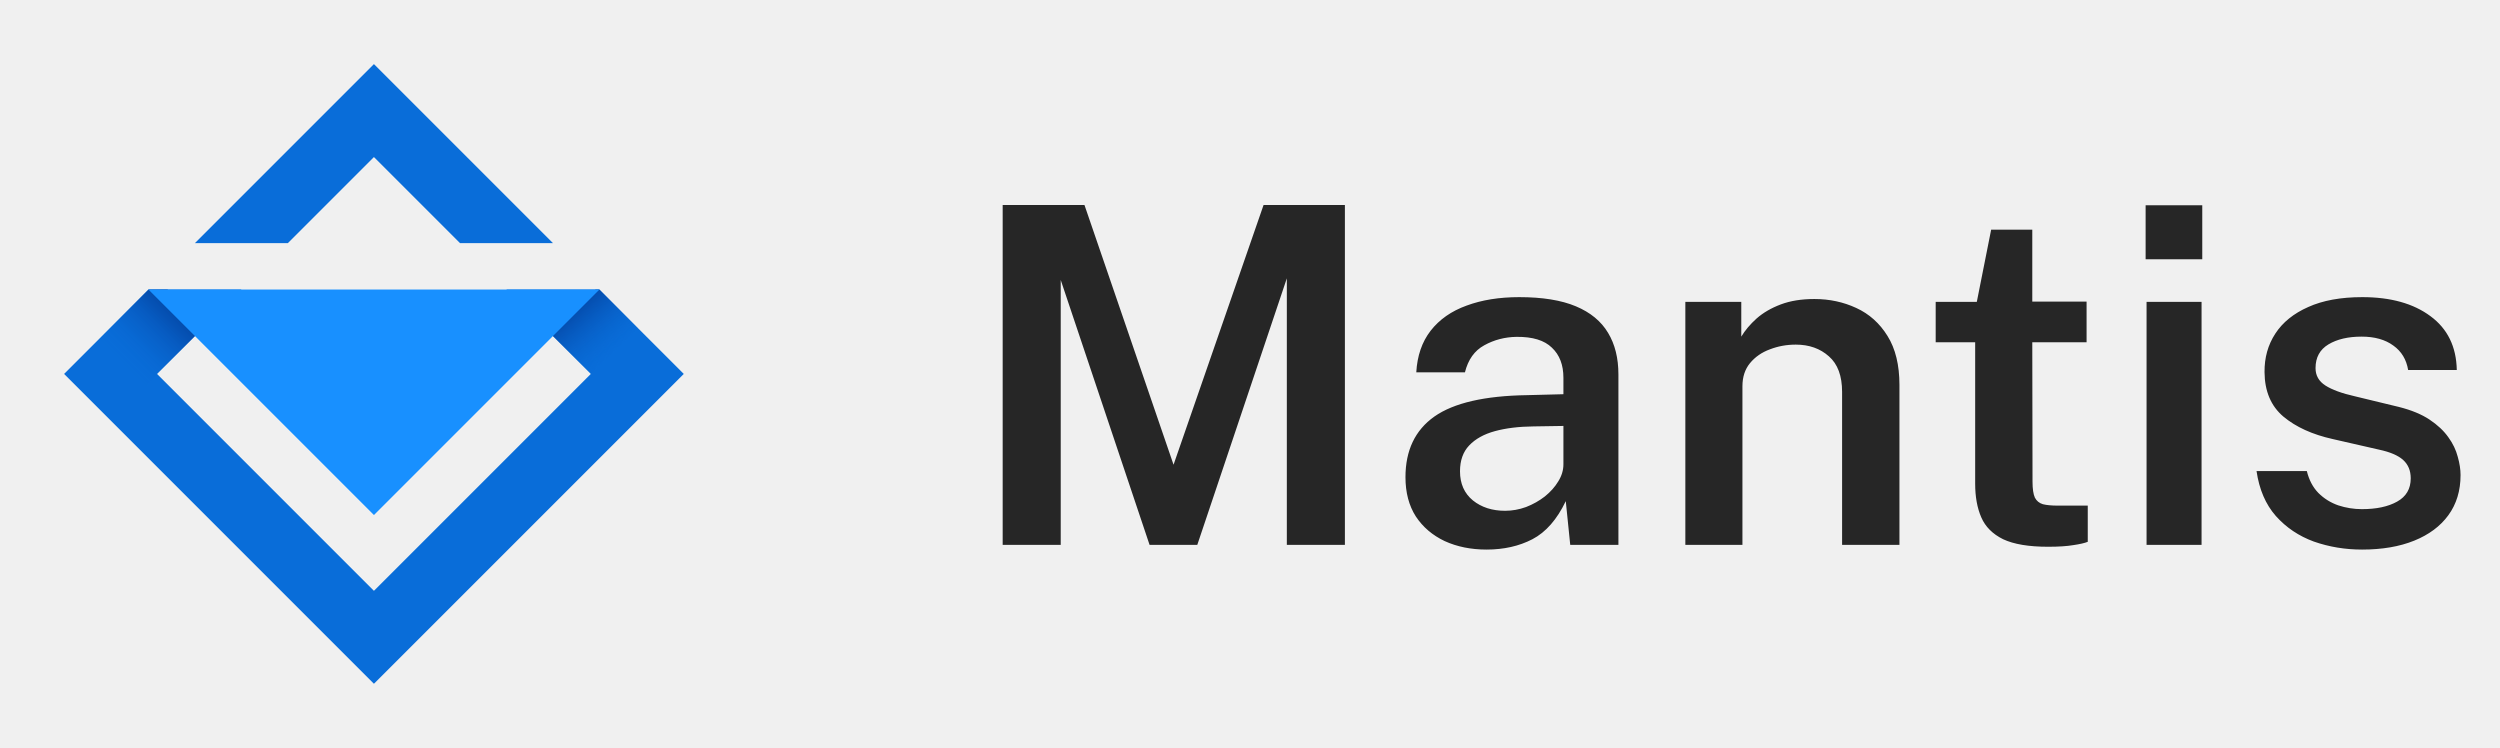
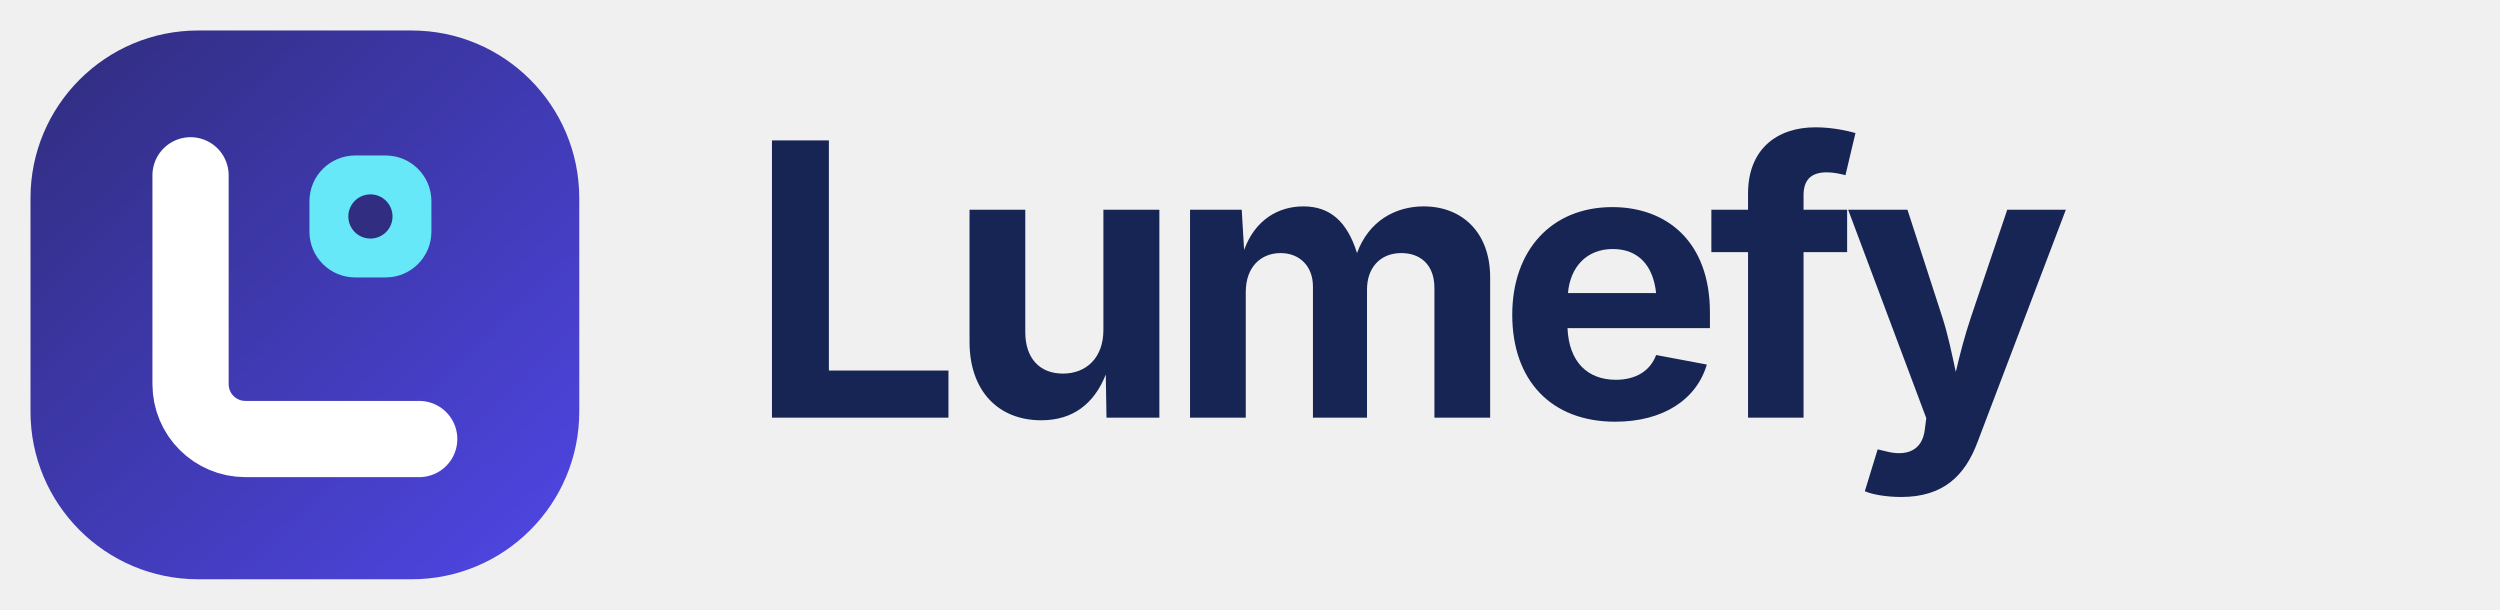
- <svg xmlns="http://www.w3.org/2000/svg" width="117" height="35" viewBox="0 0 117 35" fill="none">
-   <path d="M4.636 15.864L6.948 13.552L6.95 13.55H11.301L9.57 15.281L9.123 15.727L7.35 17.5L7.57 17.72L17.5 27.65L27.65 17.5L25.877 15.727L25.752 15.602L23.699 13.55H28.05L28.052 13.552L29.864 15.364L32 17.5L17.5 32L3 17.5L4.636 15.864ZM17.5 3L25.878 11.378H21.528L17.5 7.35L13.472 11.378H9.122L17.5 3Z" fill="#096DD9" />
-   <path d="M7.35 17.5L9.123 15.727L9.57 15.28L7.84 13.55H6.951L6.948 13.552L4.636 15.864L6.855 18.073L7.35 17.5Z" fill="url(#paint0_linear_114034_8280)" />
-   <path d="M25.877 15.727L27.65 17.5L27.474 17.675L27.475 17.676L29.864 15.364L28.052 13.552L28.049 13.55H27.873L25.752 15.602L25.877 15.727Z" fill="url(#paint1_linear_114034_8280)" />
-   <path d="M6.945 13.55L6.948 13.552L9.123 15.727L17.5 24.104L28.054 13.55H6.945Z" fill="#1890FF" />
-   <path d="M46.925 25.5V9.594H50.753L54.922 21.749L59.135 9.594H62.941V25.5H60.224V13.026L56.033 25.5H53.8L49.642 13.103V25.5H46.925ZM69.571 25.72C68.845 25.72 68.192 25.588 67.613 25.324C67.041 25.053 66.59 24.668 66.26 24.169C65.937 23.663 65.776 23.051 65.776 22.332C65.776 21.078 66.227 20.132 67.129 19.494C68.038 18.856 69.487 18.522 71.474 18.493L73.168 18.449V17.679C73.168 17.078 72.988 16.608 72.629 16.271C72.277 15.926 71.727 15.758 70.979 15.765C70.429 15.772 69.923 15.904 69.461 16.161C69.006 16.41 68.706 16.832 68.559 17.426H66.282C66.326 16.649 66.55 16 66.953 15.479C67.364 14.951 67.925 14.559 68.636 14.302C69.347 14.038 70.169 13.906 71.1 13.906C72.185 13.906 73.069 14.049 73.751 14.335C74.433 14.621 74.935 15.035 75.258 15.578C75.581 16.113 75.742 16.762 75.742 17.525V25.5H73.487L73.278 23.454C72.867 24.312 72.347 24.906 71.716 25.236C71.093 25.559 70.378 25.72 69.571 25.72ZM70.44 23.905C70.77 23.905 71.096 23.846 71.419 23.729C71.742 23.604 72.035 23.439 72.299 23.234C72.563 23.021 72.772 22.787 72.926 22.53C73.087 22.273 73.168 22.006 73.168 21.727V19.934L71.771 19.956C71.082 19.963 70.48 20.037 69.967 20.176C69.454 20.315 69.05 20.539 68.757 20.847C68.471 21.148 68.328 21.551 68.328 22.057C68.328 22.636 68.53 23.091 68.933 23.421C69.336 23.744 69.839 23.905 70.44 23.905ZM78.874 25.5V14.126H81.492V15.754C81.668 15.461 81.906 15.178 82.207 14.907C82.514 14.636 82.892 14.416 83.34 14.247C83.787 14.078 84.311 13.994 84.912 13.994C85.617 13.994 86.269 14.133 86.871 14.412C87.479 14.691 87.967 15.127 88.334 15.721C88.707 16.315 88.894 17.081 88.894 18.02V25.5H86.21V18.339C86.21 17.591 86.005 17.037 85.594 16.678C85.184 16.311 84.667 16.128 84.043 16.128C83.618 16.128 83.215 16.201 82.834 16.348C82.452 16.487 82.141 16.704 81.898 16.997C81.664 17.283 81.546 17.642 81.546 18.075V25.5H78.874ZM97.652 16.018H95.111L95.122 22.541C95.122 22.878 95.159 23.128 95.232 23.289C95.313 23.443 95.437 23.546 95.606 23.597C95.782 23.641 96.017 23.663 96.31 23.663H97.707V25.357C97.56 25.416 97.337 25.467 97.036 25.511C96.743 25.562 96.347 25.588 95.848 25.588C94.946 25.588 94.246 25.471 93.747 25.236C93.256 24.994 92.915 24.653 92.724 24.213C92.533 23.773 92.438 23.249 92.438 22.64V16.018H90.59V14.126H92.515L93.186 10.749H95.111V14.115H97.652V16.018ZM103.033 14.126V25.5H100.459V14.126H103.033ZM103.066 9.605V12.135H100.415V9.605H103.066ZM110.545 25.72C109.753 25.72 109.001 25.595 108.29 25.346C107.586 25.089 106.992 24.69 106.508 24.147C106.031 23.604 105.731 22.904 105.606 22.046H107.96C108.063 22.464 108.242 22.805 108.499 23.069C108.763 23.333 109.075 23.527 109.434 23.652C109.793 23.769 110.16 23.828 110.534 23.828C111.216 23.828 111.766 23.711 112.184 23.476C112.609 23.241 112.822 22.878 112.822 22.387C112.822 22.028 112.705 21.742 112.47 21.529C112.235 21.316 111.861 21.155 111.348 21.045L109.181 20.55C108.22 20.337 107.447 19.985 106.86 19.494C106.281 19.003 105.987 18.31 105.98 17.415C105.973 16.74 106.141 16.139 106.486 15.611C106.831 15.083 107.344 14.669 108.026 14.368C108.708 14.06 109.551 13.906 110.556 13.906C111.883 13.906 112.947 14.203 113.746 14.797C114.545 15.384 114.956 16.223 114.978 17.316H112.701C112.62 16.825 112.389 16.443 112.008 16.172C111.627 15.893 111.132 15.754 110.523 15.754C109.892 15.754 109.375 15.875 108.972 16.117C108.569 16.359 108.367 16.729 108.367 17.228C108.367 17.573 108.521 17.844 108.829 18.042C109.137 18.24 109.599 18.409 110.215 18.548L112.261 19.043C112.848 19.19 113.328 19.388 113.702 19.637C114.076 19.886 114.369 20.161 114.582 20.462C114.795 20.755 114.941 21.06 115.022 21.375C115.11 21.683 115.154 21.969 115.154 22.233C115.154 22.966 114.963 23.593 114.582 24.114C114.208 24.627 113.676 25.023 112.987 25.302C112.298 25.581 111.484 25.72 110.545 25.72Z" fill="#262626" />
+ <svg xmlns="http://www.w3.org/2000/svg" width="164" height="40" viewBox="0 0 164 40" fill="none" role="img" aria-labelledby="title">
  <defs>
-     <linearGradient id="paint0_linear_114034_8280" x1="8.625" y1="14.089" x2="5.567" y2="17.147" gradientUnits="userSpaceOnUse">
-       <stop stop-color="#023B95" />
-       <stop offset="0.964" stop-color="#096CD9" stop-opacity="0" />
-     </linearGradient>
-     <linearGradient id="paint1_linear_114034_8280" x1="26.267" y1="14.128" x2="28.74" y2="16.938" gradientUnits="userSpaceOnUse">
-       <stop stop-color="#023B95" />
-       <stop offset="1" stop-color="#096DD9" stop-opacity="0" />
+     <linearGradient id="lumefy-gradient" x1="4" y1="3" x2="37" y2="38" gradientUnits="userSpaceOnUse">
+       <stop stop-color="#312E81" />
+       <stop offset="1" stop-color="#4F46E5" />
    </linearGradient>
  </defs>
+   <rect x="2" y="2" width="36" height="36" rx="11" fill="url(#lumefy-gradient)" />
+   <path d="M12.5 11.5V25.2C12.5 27.19 14.11 28.8 16.1 28.8H27.5" stroke="white" stroke-width="5" stroke-linecap="round" />
+   <rect x="20.3" y="10.2" width="8" height="8" rx="3" fill="#67E8F9" />
+   <circle cx="24.3" cy="14.2" r="1.45" fill="#312E81" />
+   <text x="49" y="27.4" fill="#172554" font-family="Inter, Arial, sans-serif" font-size="25" font-weight="750" letter-spacing="-1.1">Lumefy</text>
</svg>
